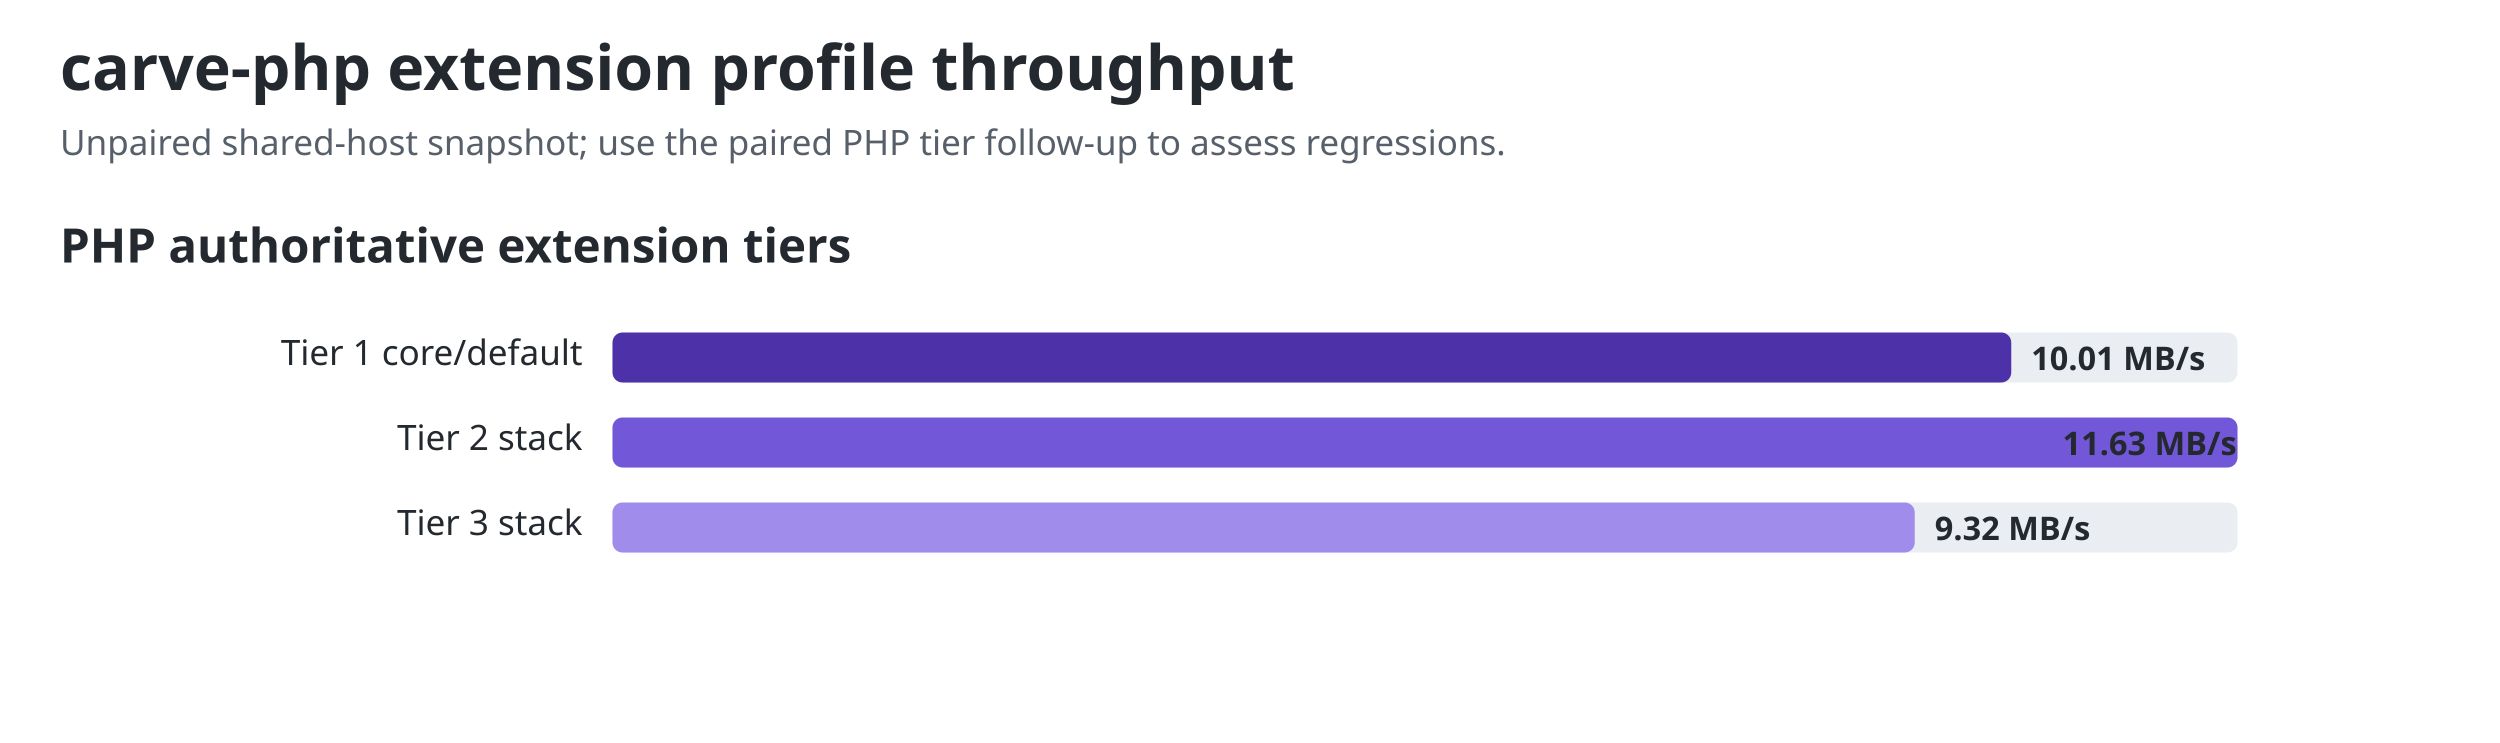
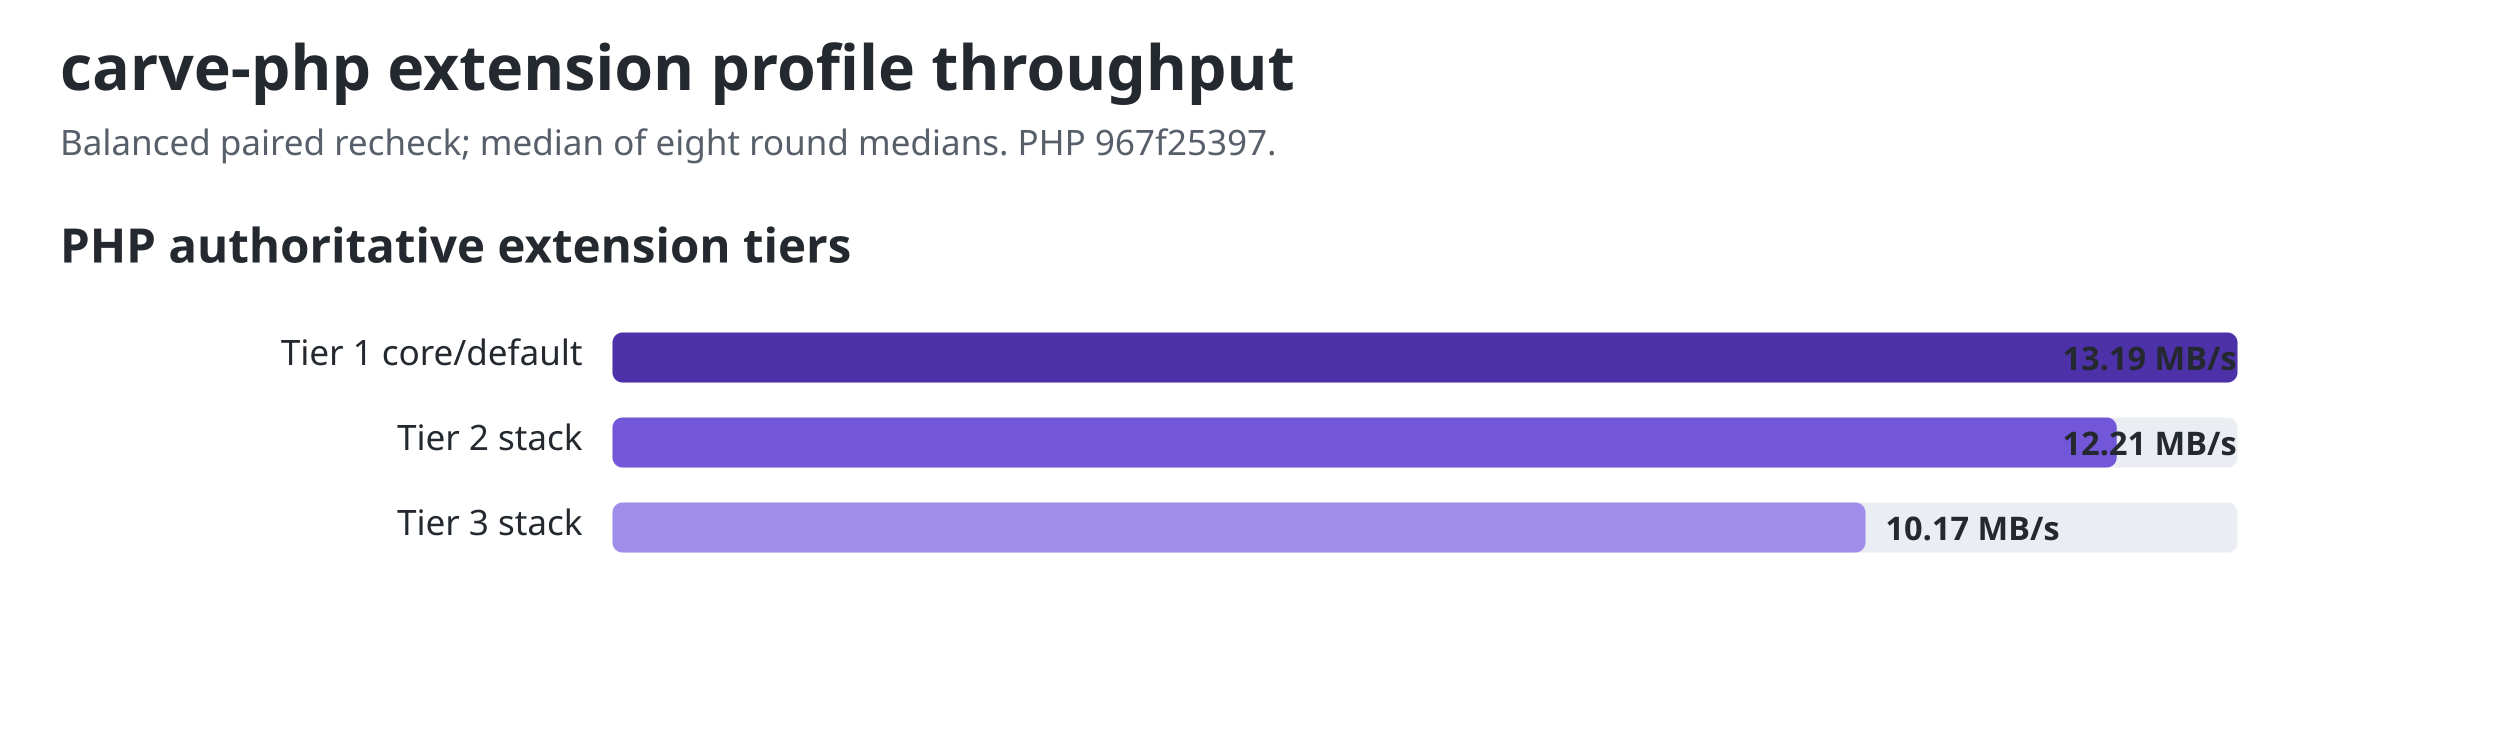
<svg xmlns="http://www.w3.org/2000/svg" width="1000" height="297" viewBox="0 0 1000 297" role="img" aria-labelledby="title desc">
  <style>text{font-family:ui-sans-serif,system-ui,sans-serif;fill:#24292f}.title{font-size:25px;font-weight:700}.sub{font-size:14px;fill:#57606a}.group{font-size:19px;font-weight:650}.label{font-size:14px}.value{font-size:13px;font-weight:650;fill:#24292f}.track{fill:#eaeef2}@media(prefers-color-scheme:dark){text,.value{fill:#f0f6fc}.sub{fill:#8c959f}.track{fill:#30363d}}</style>
  <text id="chart-title" class="title" x="24" y="36">carve-php extension profile throughput</text>
-   <text class="sub" x="24" y="62">Unpaired shared-host snapshot; use the paired PHP tier follow-up to assess regressions.</text>
+   <text class="sub" x="24" y="62">Balanced paired recheck; median of eight round medians. PHP 967f25397.</text>
  <text class="group" x="24" y="105">PHP authoritative extension tiers</text>
  <text class="label" x="233" y="146" text-anchor="end">Tier 1 core/default</text>
  <rect class="track" x="245" y="133" width="650" height="20" rx="4" />
-   <rect x="245" y="133" width="559.5" height="20" rx="4" fill="#4c31a8" />
-   <text class="value" x="812.458" y="148">10.01 MB/s</text>
+   <rect x="245" y="133" width="650.0" height="20" rx="4" fill="#4c31a8" />
+   <text class="value" x="825" y="148">13.19 MB/s</text>
  <text class="label" x="233" y="180" text-anchor="end">Tier 2 stack</text>
  <rect class="track" x="245" y="167" width="650" height="20" rx="4" />
-   <rect x="245" y="167" width="650.0" height="20" rx="4" fill="#7357d9" />
-   <text class="value" x="825" y="182">11.63 MB/s</text>
+   <rect x="245" y="167" width="601.7" height="20" rx="4" fill="#7357d9" />
+   <text class="value" x="825" y="182">12.21 MB/s</text>
  <text class="label" x="233" y="214" text-anchor="end">Tier 3 stack</text>
  <rect class="track" x="245" y="201" width="650" height="20" rx="4" />
-   <rect x="245" y="201" width="520.9" height="20" rx="4" fill="#a08ceb" />
-   <text class="value" x="773.894" y="216">9.32 MB/s</text>
+   <rect x="245" y="201" width="501.2" height="20" rx="4" fill="#a08ceb" />
+   <text class="value" x="754.175" y="216">10.17 MB/s</text>
</svg>
